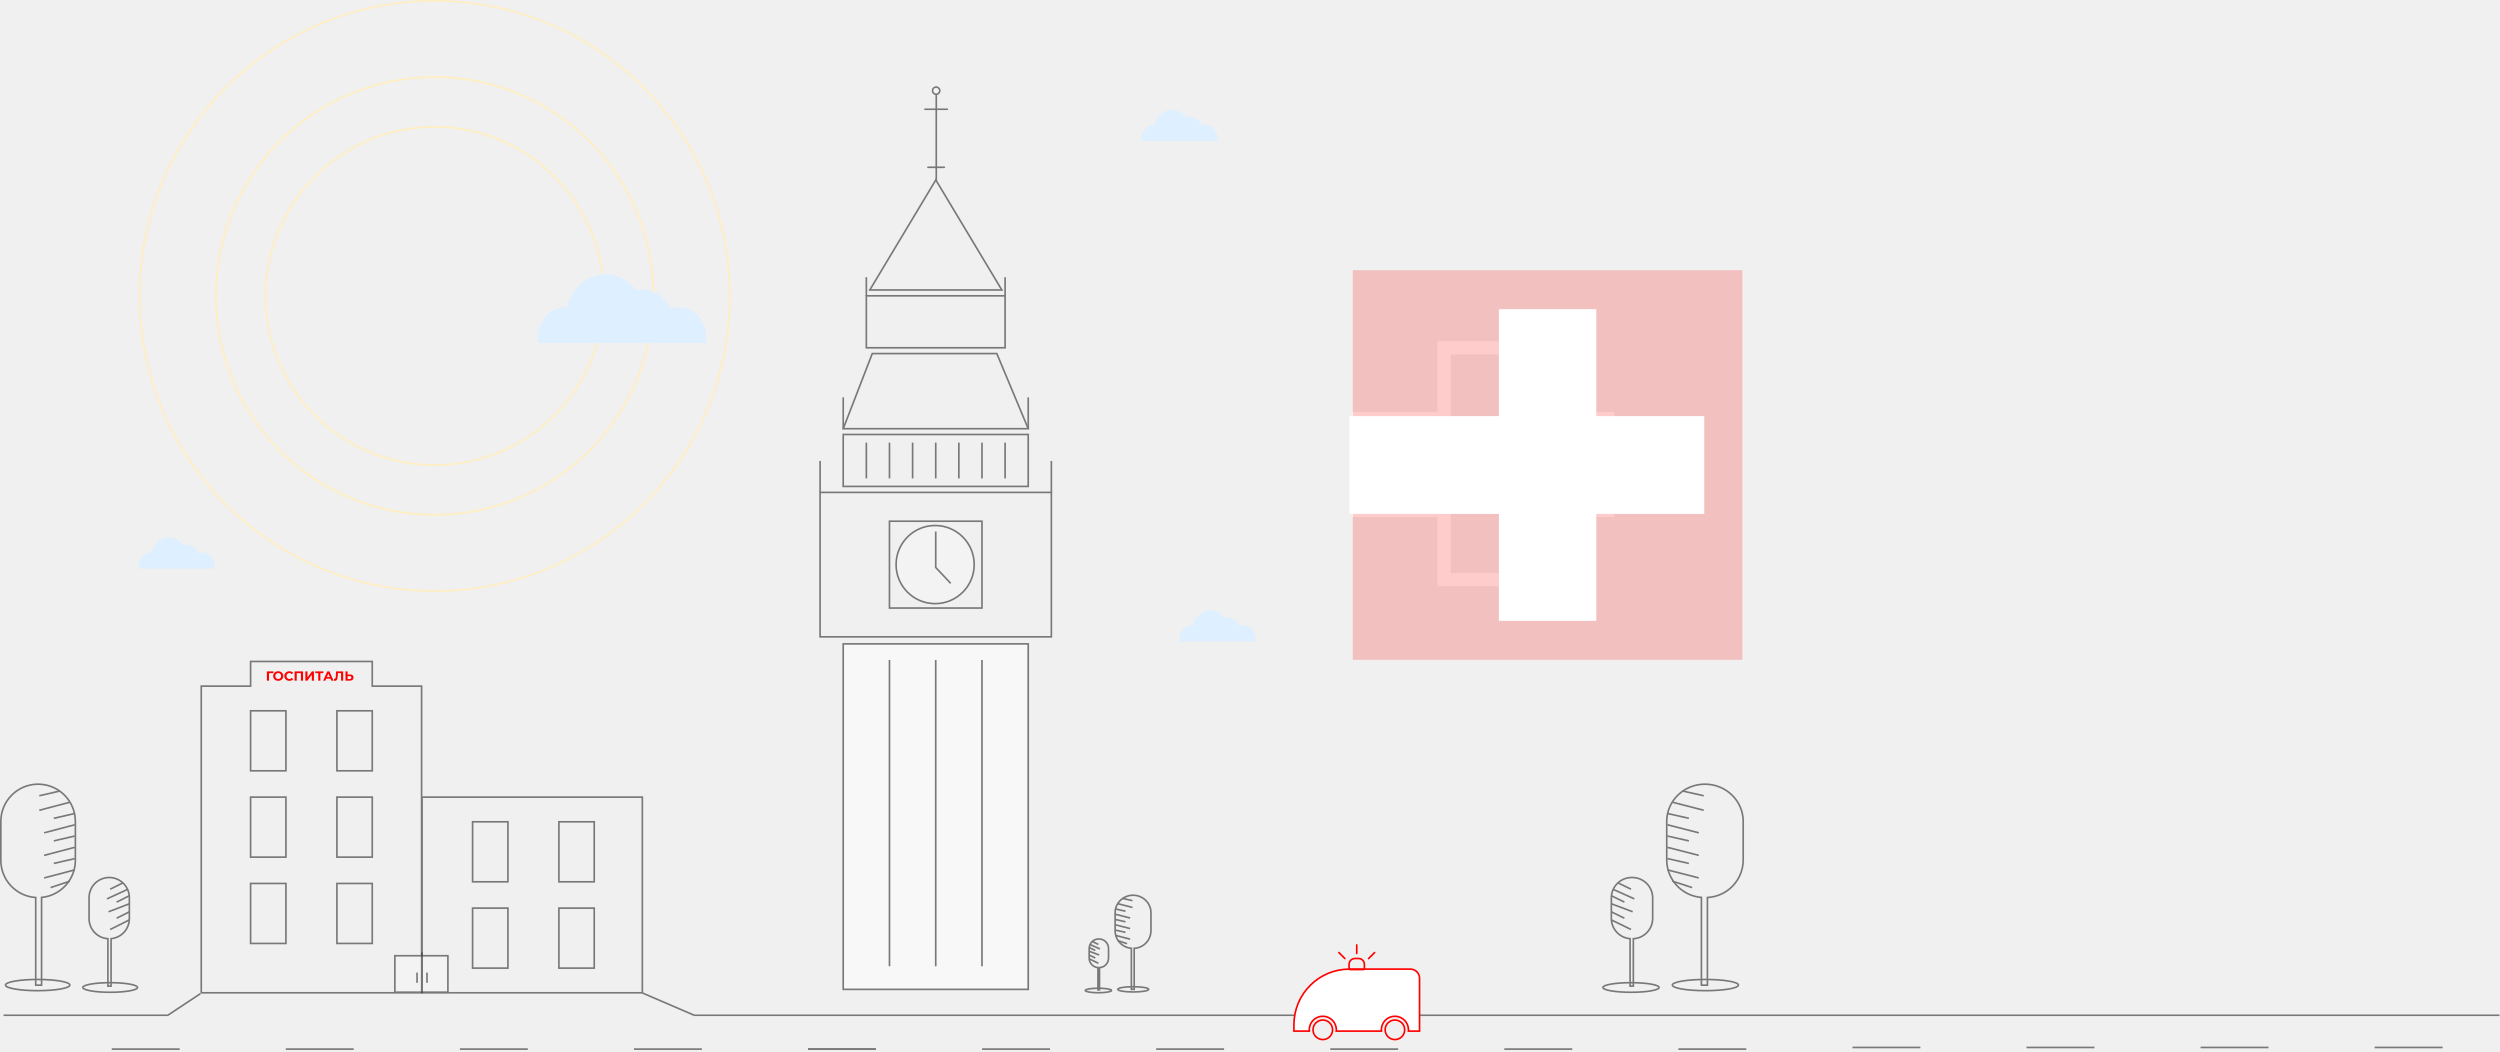
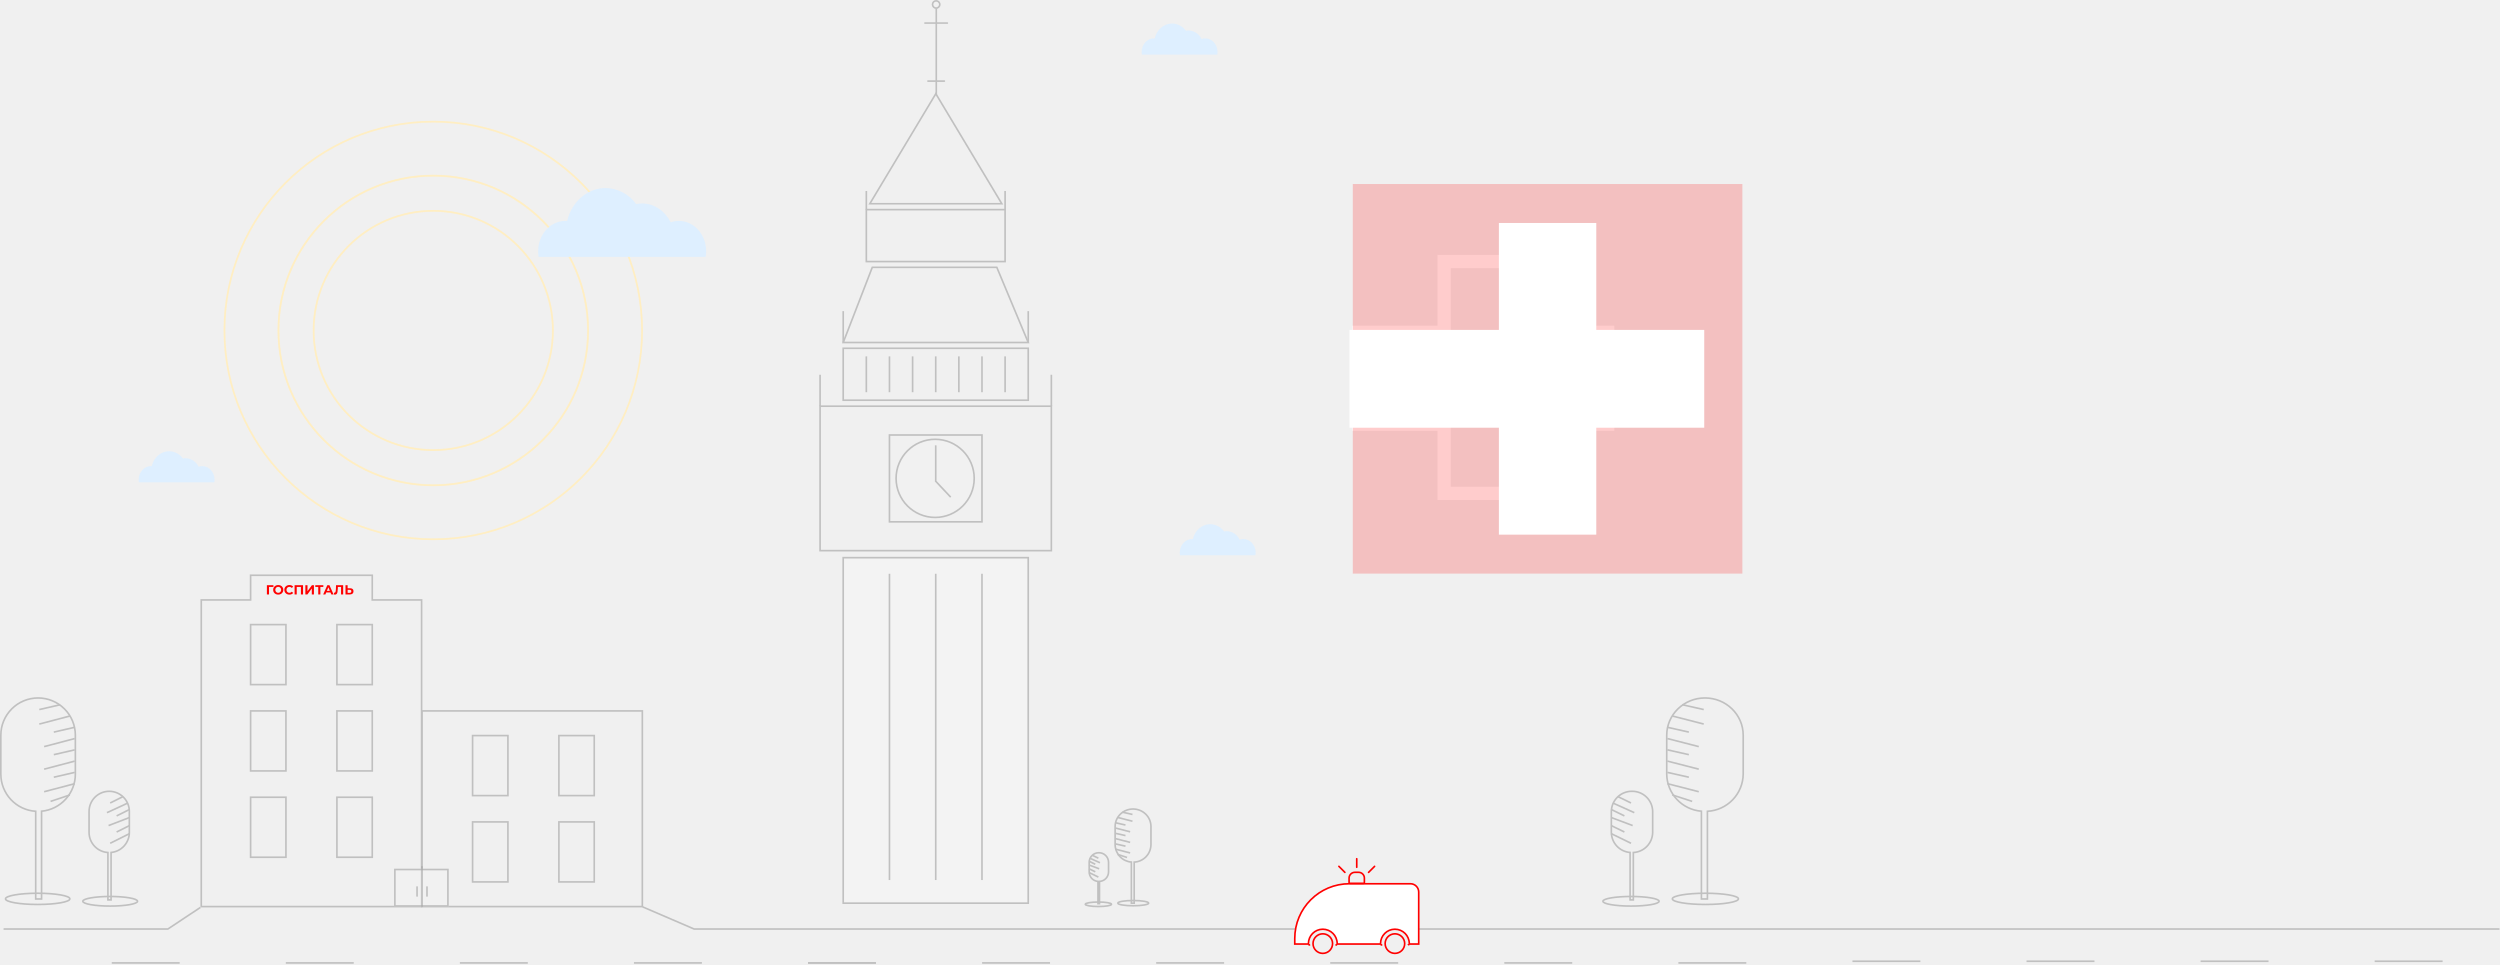
- <svg xmlns="http://www.w3.org/2000/svg" width="1508" height="634" viewBox="0 0 1508 634" fill="none">
-   <path d="M815.68 252.458H871.087V209.768H926.494V252.458H969.752V307.864H926.494V349.59H871.087V307.864H815.68" stroke="white" stroke-width="8" />
-   <path d="M1051 163H816V398H1051V163Z" fill="#FF0000" fill-opacity="0.2" />
-   <path d="M814 251H1028V310H814V251Z" fill="white" />
-   <path d="M962.875 186.5L962.875 374.5L904.125 374.5L904.125 186.5L962.875 186.5Z" fill="white" />
-   <g opacity="0.5">
-     <path d="M66.459 598.549C75.575 598.549 82.965 597.25 82.965 595.648C82.965 594.046 75.575 592.747 66.459 592.747C57.343 592.747 49.953 594.046 49.953 595.648C49.953 597.25 57.343 598.549 66.459 598.549Z" stroke="black" />
-     <path d="M65.872 529.308C62.653 529.309 59.566 530.587 57.288 532.862C55.011 535.138 53.73 538.224 53.727 541.443V554.12C53.727 557.206 54.902 560.176 57.013 562.426C59.123 564.677 62.012 566.039 65.091 566.237V594.811H67V566.211C70.013 565.93 72.813 564.534 74.851 562.298C76.89 560.061 78.02 557.143 78.02 554.117V541.445C78.017 538.225 76.736 535.138 74.458 532.862C72.18 530.586 69.092 529.308 65.872 529.308Z" stroke="black" stroke-miterlimit="10" />
-     <path d="M74.233 532.481L66.459 536.368" stroke="black" />
-     <path d="M77.149 536.369L64.516 542.2" stroke="black" />
-     <path d="M78.121 540.256L70.347 544.143" stroke="black" />
-     <path d="M78.121 545.115L65.488 549.974" stroke="black" />
-     <path d="M78.121 549.974L70.347 553.861" stroke="black" />
-     <path d="M78.121 554.833L66.459 560.664" stroke="black" />
-     <path d="M22.729 597.577C33.456 597.577 42.151 596.061 42.151 594.19C42.151 592.319 33.456 590.803 22.729 590.803C12.002 590.803 3.307 592.319 3.307 594.19C3.307 596.061 12.002 597.577 22.729 597.577Z" stroke="black" />
-     <path d="M22.983 473.013C17.021 473.013 11.303 475.382 7.087 479.598C2.871 483.813 0.501 489.531 0.5 495.493V518.944C0.5 524.656 2.675 530.154 6.582 534.32C10.49 538.487 15.837 541.01 21.537 541.376V594.266H25.07V541.328C30.646 540.807 35.826 538.223 39.597 534.083C43.368 529.943 45.458 524.544 45.458 518.944V495.496C45.458 489.535 43.09 483.818 38.876 479.602C34.662 475.386 28.946 473.016 22.985 473.013H22.983Z" stroke="black" stroke-miterlimit="10" />
-     <path d="M36.334 477.089L23.701 480.004" stroke="black" />
-     <path d="M42.165 483.891L23.701 488.75" stroke="black" />
-     <path d="M45.08 490.694L32.447 493.609" stroke="black" />
-     <path d="M45.08 497.496L26.616 502.355" stroke="black" />
-     <path d="M45.08 504.299L32.447 507.214" stroke="black" />
-     <path d="M45.08 511.102L26.616 515.961" stroke="black" />
-     <path d="M45.08 517.904L32.447 520.819" stroke="black" />
-     <path d="M45.08 524.707L26.616 529.566" stroke="black" />
-     <path d="M42.165 531.509L30.503 535.396" stroke="black" />
-     <path d="M983.822 598.549C993.183 598.549 1000.77 597.25 1000.77 595.648C1000.77 594.046 993.183 592.747 983.822 592.747C974.461 592.747 966.873 594.046 966.873 595.648C966.873 597.25 974.461 598.549 983.822 598.549Z" stroke="black" />
-     <path d="M984.425 529.308C987.687 529.266 990.832 530.52 993.169 532.796C995.507 535.071 996.845 538.181 996.891 541.443V554.12C996.854 557.244 995.627 560.237 993.461 562.488C991.295 564.739 988.351 566.08 985.231 566.237V594.811H983.272V566.211C980.218 565.97 977.364 564.596 975.272 562.358C973.18 560.12 972 557.18 971.965 554.117V541.445C972.01 538.184 973.348 535.074 975.684 532.799C978.02 530.523 981.164 529.268 984.425 529.308V529.308Z" stroke="black" stroke-miterlimit="10" />
-     <path d="M975.845 532.481L983.822 536.368" stroke="black" />
-     <path d="M972.854 536.369L985.816 542.2" stroke="black" />
-     <path d="M971.857 540.256L979.834 544.143" stroke="black" />
-     <path d="M971.857 545.115L984.819 549.974" stroke="black" />
-     <path d="M971.857 549.974L979.834 553.861" stroke="black" />
-     <path d="M971.857 554.833L983.822 560.664" stroke="black" />
-     <path d="M1028.69 597.577C1039.71 597.577 1048.63 596.061 1048.63 594.19C1048.63 592.319 1039.71 590.803 1028.69 590.803C1017.68 590.803 1008.75 592.319 1008.75 594.19C1008.75 596.061 1017.68 597.577 1028.69 597.577Z" stroke="black" />
-     <path d="M1028.43 473.013C1041.17 473.013 1051.5 483.077 1051.5 495.493V518.944C1051.43 524.727 1049.16 530.267 1045.15 534.435C1041.14 538.602 1035.69 541.085 1029.92 541.376V594.266H1026.29V541.328C1020.64 540.881 1015.36 538.336 1011.49 534.195C1007.61 530.053 1005.43 524.613 1005.37 518.944V495.496C1005.37 483.084 1015.69 473.019 1028.43 473.013H1028.43Z" stroke="black" stroke-miterlimit="10" />
-     <path d="M1014.73 477.089L1027.7 480.004" stroke="black" />
-     <path d="M1008.75 483.891L1027.69 488.75" stroke="black" />
-     <path d="M1005.76 490.694L1018.72 493.609" stroke="black" />
-     <path d="M1005.76 497.496L1024.7 502.355" stroke="black" />
-     <path d="M1005.76 504.299L1018.72 507.214" stroke="black" />
-     <path d="M1005.76 511.102L1024.7 515.961" stroke="black" />
-     <path d="M1005.76 517.904L1018.72 520.819" stroke="black" />
-     <path d="M1005.76 524.707L1024.7 529.566" stroke="black" />
-     <path d="M1008.75 531.509L1020.72 535.396" stroke="black" />
-     <path d="M662.548 598.815C666.934 598.815 670.489 598.206 670.489 597.456C670.489 596.705 666.934 596.096 662.548 596.096C658.162 596.096 654.607 596.705 654.607 597.456C654.607 598.206 658.162 598.815 662.548 598.815Z" stroke="black" />
-     <path d="M662.831 566.375C664.359 566.355 665.832 566.943 666.927 568.009C668.022 569.075 668.65 570.532 668.671 572.06V577.999C668.654 579.463 668.079 580.865 667.064 581.92C666.049 582.975 664.67 583.603 663.208 583.676V597.063H662.29V583.664C660.859 583.551 659.523 582.907 658.542 581.859C657.562 580.81 657.009 579.433 656.993 577.998V572.061C657.014 570.533 657.641 569.076 658.735 568.01C659.83 566.944 661.303 566.356 662.831 566.375V566.375Z" stroke="black" stroke-miterlimit="10" />
-     <path d="M658.811 567.861L662.548 569.682" stroke="black" />
-     <path d="M657.409 569.683L663.482 572.415" stroke="black" />
-     <path d="M656.942 571.504L660.68 573.325" stroke="black" />
-     <path d="M656.942 573.781L663.015 576.057" stroke="black" />
-     <path d="M656.942 576.057L660.68 577.878" stroke="black" />
-     <path d="M656.942 578.333L662.548 581.065" stroke="black" />
-     <path d="M683.57 598.359C688.73 598.359 692.913 597.649 692.913 596.772C692.913 595.896 688.73 595.186 683.57 595.186C678.411 595.186 674.228 595.896 674.228 596.772C674.228 597.649 678.411 598.359 683.57 598.359Z" stroke="black" />
-     <path d="M683.448 540C689.416 540 694.254 544.715 694.256 550.532V561.519C694.223 564.229 693.16 566.824 691.281 568.777C689.402 570.729 686.849 571.892 684.143 572.029V596.808H682.444V572.006C679.796 571.797 677.322 570.605 675.509 568.664C673.695 566.724 672.673 564.175 672.643 561.519V550.533C672.643 544.718 677.479 540.003 683.447 540H683.448Z" stroke="black" stroke-miterlimit="10" />
-     <path d="M677.03 541.91L683.103 543.275" stroke="black" />
-     <path d="M674.227 545.096L683.103 547.373" stroke="black" />
-     <path d="M672.826 548.284L678.899 549.649" stroke="black" />
-     <path d="M672.826 551.47L681.702 553.747" stroke="black" />
-     <path d="M672.826 554.658L678.899 556.023" stroke="black" />
-     <path d="M672.826 557.845L681.702 560.121" stroke="black" />
-     <path d="M672.826 561.032L678.899 562.398" stroke="black" />
-     <path d="M672.826 564.219L681.702 566.496" stroke="black" />
-     <path d="M674.227 567.406L679.833 569.227" stroke="black" />
-     <path d="M1053.38 632.825H1012.4" stroke="black" />
-     <path d="M1158.38 631.825H1117.4" stroke="black" />
-     <path d="M1263.38 631.825H1222.4" stroke="black" />
-     <path d="M1368.38 631.825H1327.4" stroke="black" />
-     <path d="M1473.38 631.825H1432.4" stroke="black" />
-     <path d="M738.38 632.825H697.398" stroke="black" />
-     <path d="M423.38 632.825H382.398" stroke="black" />
-     <path d="M948.38 632.825H907.398" stroke="black" />
-     <path d="M633.38 632.825H592.398" stroke="black" />
-     <path d="M318.38 632.825H277.398" stroke="black" />
-     <path d="M843.38 632.825H802.398" stroke="black" />
-     <path d="M528.38 632.825H487.398" stroke="black" />
-     <path d="M528.38 632.825H487.398" stroke="black" />
-     <path d="M213.38 632.825H172.398" stroke="black" />
-     <path d="M108.38 632.825H67.398" stroke="black" />
-     <path d="M120.904 599.346L101.217 612.407H2.155" stroke="black" />
-     <path d="M387.68 599.049L418.742 612.407H1507.68" stroke="black" />
-     <path d="M524.672 174.895L564.483 108.544L604.294 174.895H524.672Z" stroke="black" />
-     <path d="M522.575 178.444H606.275V209.769H522.575V178.444Z" stroke="black" />
-     <path d="M508.625 388.392H620.225V596.792H508.625V388.392Z" fill="white" stroke="black" />
-     <path d="M508.625 262.082H620.225V293.407H508.625V262.082Z" stroke="black" />
-     <path d="M494.675 297.019H634.175V384.145H494.675V297.019Z" stroke="black" />
-     <path d="M536.525 314.395H592.325V366.77H536.525V314.395Z" stroke="black" />
-     <path d="M526.162 213.257L508.63 258.595H620.23L601.274 213.257H526.162Z" stroke="black" />
-     <path d="M522.58 266.965V288.588" stroke="black" />
-     <path d="M564.43 266.965V288.588" stroke="black" />
-     <path d="M536.53 266.965V288.588" stroke="black" />
-     <path d="M578.38 266.965V288.588" stroke="black" />
-     <path d="M550.48 266.965V288.588" stroke="black" />
-     <path d="M592.33 266.965V288.588" stroke="black" />
-     <path d="M606.28 266.965V288.588" stroke="black" />
-     <path d="M620.23 239.679V258.595" stroke="black" />
-     <path d="M634.18 278.041V296.957" stroke="black" />
-     <path d="M494.68 278.041V296.957" stroke="black" />
-     <path d="M508.63 239.679V258.595" stroke="black" />
-     <path d="M522.58 167.2V178.382" stroke="black" />
-     <path d="M564.763 56.936V109.273" stroke="black" />
-     <path d="M606.28 167.2V178.382" stroke="black" />
-     <path opacity="0.39" d="M564.082 364.615C577.372 364.615 588.146 353.841 588.146 340.551C588.146 327.261 577.372 316.487 564.082 316.487C550.792 316.487 540.018 327.261 540.018 340.551C540.018 353.841 550.792 364.615 564.082 364.615Z" fill="white" />
-     <path d="M564.082 364.115C577.096 364.115 587.646 353.565 587.646 340.551C587.646 327.537 577.096 316.987 564.082 316.987C551.068 316.987 540.518 327.537 540.518 340.551C540.518 353.565 551.068 364.115 564.082 364.115Z" stroke="black" />
-     <path d="M564.43 320.625V342.295L573.457 351.895" stroke="black" />
-     <path d="M536.53 398.095V582.844" stroke="black" />
-     <path d="M564.43 398.095V582.844" stroke="black" />
-     <path d="M592.33 398.095V582.844" stroke="black" />
-     <path opacity="0.39" d="M564.687 57.386C566.174 57.386 567.38 56.18 567.38 54.693C567.38 53.206 566.174 52 564.687 52C563.2 52 561.994 53.206 561.994 54.693C561.994 56.18 563.2 57.386 564.687 57.386Z" fill="white" />
-     <path d="M564.687 56.886C565.898 56.886 566.88 55.904 566.88 54.693C566.88 53.482 565.898 52.5 564.687 52.5C563.476 52.5 562.494 53.482 562.494 54.693C562.494 55.904 563.476 56.886 564.687 56.886Z" stroke="black" />
-     <path d="M557.955 65.912H571.418" stroke="black" stroke-linecap="round" />
-     <path d="M559.75 100.915H569.623" stroke="black" stroke-linecap="round" />
-     <path d="M253.802 598.346V414.377H225.046H224.046V413.377V399.5H151.659V413.377V414.377H150.659H121.904V598.346H253.802ZM254.802 599.346H120.904V413.377H150.659V398.5H225.046V413.377H254.802V599.346Z" fill="black" />
-     <path d="M387.456 480.826H254.558V598.846H387.456V480.826Z" stroke="black" />
-     <path d="M172.475 428.755H151.159V464.949H172.475V428.755Z" stroke="black" />
-     <path d="M172.475 480.826H151.159V517.02H172.475V480.826Z" stroke="black" />
-     <path d="M172.475 532.898H151.159V569.092H172.475V532.898Z" stroke="black" />
-     <path d="M224.546 428.755H203.23V464.949H224.546V428.755Z" stroke="black" />
-     <path d="M306.373 495.704H285.057V531.898H306.373V495.704Z" stroke="black" />
-     <path d="M306.373 547.775H285.057V583.969H306.373V547.775Z" stroke="black" />
-     <path d="M358.444 495.704H337.128V531.898H358.444V495.704Z" stroke="black" />
-     <path d="M358.444 547.775H337.128V583.969H358.444V547.775Z" stroke="black" />
-     <path d="M224.546 480.826H203.23V517.02H224.546V480.826Z" stroke="black" />
-     <path d="M224.546 532.898H203.23V569.092H224.546V532.898Z" stroke="black" />
-     <path opacity="0.39" d="M270.68 576H237.68V599H270.68V576Z" fill="white" />
-     <path d="M270.18 576.5H238.18V598.5H270.18V576.5Z" stroke="black" />
-     <path d="M257.563 587.039V592.453" stroke="black" stroke-linecap="round" />
-     <path d="M251.563 587.039V592.453" stroke="black" stroke-linecap="round" />
+ <svg xmlns="http://www.w3.org/2000/svg" width="1508" height="582" viewBox="0 0 1508 582" fill="none">
+   <path d="M815.68 200.458H871.087V157.768H926.494V200.458H969.752V255.864H926.494V297.59H871.087V255.864H815.68" stroke="white" stroke-width="8" />
+   <path d="M1051 111H816V346H1051V111Z" fill="#FF0000" fill-opacity="0.2" />
+   <path d="M814 199H1028V258H814V199Z" fill="white" />
+   <path d="M962.875 134.5L962.875 322.5L904.125 322.5L904.125 134.5L962.875 134.5Z" fill="white" />
+   <g opacity="0.2">
+     <path d="M66.459 546.549C75.575 546.549 82.965 545.25 82.965 543.648C82.965 542.046 75.575 540.747 66.459 540.747C57.343 540.747 49.953 542.046 49.953 543.648C49.953 545.25 57.343 546.549 66.459 546.549Z" stroke="black" />
+     <path d="M65.872 477.308C62.653 477.309 59.566 478.587 57.288 480.862C55.011 483.138 53.73 486.224 53.727 489.443V502.12C53.727 505.206 54.902 508.176 57.013 510.426C59.123 512.677 62.012 514.039 65.091 514.237V542.811H67V514.211C70.013 513.93 72.813 512.534 74.851 510.298C76.89 508.061 78.02 505.143 78.02 502.117V489.445C78.017 486.225 76.736 483.138 74.458 480.862C72.18 478.586 69.092 477.308 65.872 477.308Z" stroke="black" stroke-miterlimit="10" />
+     <path d="M74.233 480.481L66.459 484.368" stroke="black" />
+     <path d="M77.149 484.369L64.516 490.2" stroke="black" />
+     <path d="M78.121 488.256L70.347 492.143" stroke="black" />
+     <path d="M78.121 493.115L65.488 497.974" stroke="black" />
+     <path d="M78.121 497.974L70.347 501.861" stroke="black" />
+     <path d="M78.121 502.833L66.459 508.664" stroke="black" />
+     <path d="M22.729 545.577C33.456 545.577 42.151 544.061 42.151 542.19C42.151 540.319 33.456 538.803 22.729 538.803C12.002 538.803 3.307 540.319 3.307 542.19C3.307 544.061 12.002 545.577 22.729 545.577Z" stroke="black" />
+     <path d="M22.983 421.013C17.021 421.013 11.303 423.382 7.087 427.598C2.871 431.813 0.501 437.531 0.5 443.493V466.944C0.5 472.656 2.675 478.154 6.582 482.32C10.49 486.487 15.837 489.01 21.537 489.376V542.266H25.07V489.328C30.646 488.807 35.826 486.223 39.597 482.083C43.368 477.943 45.458 472.544 45.458 466.944V443.496C45.458 437.535 43.09 431.818 38.876 427.602C34.662 423.386 28.946 421.016 22.985 421.013H22.983Z" stroke="black" stroke-miterlimit="10" />
+     <path d="M36.334 425.089L23.701 428.004" stroke="black" />
+     <path d="M42.165 431.891L23.701 436.75" stroke="black" />
+     <path d="M45.08 438.694L32.447 441.609" stroke="black" />
+     <path d="M45.08 445.496L26.616 450.355" stroke="black" />
+     <path d="M45.08 452.299L32.447 455.214" stroke="black" />
+     <path d="M45.08 459.102L26.616 463.961" stroke="black" />
+     <path d="M45.08 465.904L32.447 468.819" stroke="black" />
+     <path d="M45.08 472.707L26.616 477.566" stroke="black" />
+     <path d="M42.165 479.509L30.503 483.396" stroke="black" />
+     <path d="M983.822 546.549C993.183 546.549 1000.77 545.25 1000.77 543.648C1000.77 542.046 993.183 540.747 983.822 540.747C974.461 540.747 966.873 542.046 966.873 543.648C966.873 545.25 974.461 546.549 983.822 546.549Z" stroke="black" />
+     <path d="M984.425 477.308C987.687 477.266 990.832 478.52 993.169 480.796C995.507 483.071 996.845 486.181 996.891 489.443V502.12C996.854 505.244 995.627 508.237 993.461 510.488C991.295 512.739 988.351 514.08 985.231 514.237V542.811H983.272V514.211C980.218 513.97 977.364 512.596 975.272 510.358C973.18 508.12 972 505.18 971.965 502.117V489.445C972.01 486.184 973.348 483.074 975.684 480.799C978.02 478.523 981.164 477.268 984.425 477.308V477.308Z" stroke="black" stroke-miterlimit="10" />
+     <path d="M975.845 480.481L983.822 484.368" stroke="black" />
+     <path d="M972.854 484.369L985.816 490.2" stroke="black" />
+     <path d="M971.857 488.256L979.834 492.143" stroke="black" />
+     <path d="M971.857 493.115L984.819 497.974" stroke="black" />
+     <path d="M971.857 497.974L979.834 501.861" stroke="black" />
+     <path d="M971.857 502.833L983.822 508.664" stroke="black" />
+     <path d="M1028.69 545.577C1039.71 545.577 1048.63 544.061 1048.63 542.19C1048.63 540.319 1039.71 538.803 1028.69 538.803C1017.68 538.803 1008.75 540.319 1008.75 542.19C1008.75 544.061 1017.68 545.577 1028.69 545.577Z" stroke="black" />
+     <path d="M1028.43 421.013C1041.17 421.013 1051.5 431.077 1051.5 443.493V466.944C1051.43 472.727 1049.16 478.267 1045.15 482.435C1041.14 486.602 1035.69 489.085 1029.92 489.376V542.266H1026.29V489.328C1020.64 488.881 1015.36 486.336 1011.49 482.195C1007.61 478.053 1005.43 472.613 1005.37 466.944V443.496C1005.37 431.084 1015.69 421.019 1028.43 421.013H1028.43Z" stroke="black" stroke-miterlimit="10" />
+     <path d="M1014.73 425.089L1027.7 428.004" stroke="black" />
+     <path d="M1008.75 431.891L1027.69 436.75" stroke="black" />
+     <path d="M1005.76 438.694L1018.72 441.609" stroke="black" />
+     <path d="M1005.76 445.496L1024.7 450.355" stroke="black" />
+     <path d="M1005.76 452.299L1018.72 455.214" stroke="black" />
+     <path d="M1005.76 459.102L1024.7 463.961" stroke="black" />
+     <path d="M1005.76 465.904L1018.72 468.819" stroke="black" />
+     <path d="M1005.76 472.707L1024.7 477.566" stroke="black" />
+     <path d="M1008.75 479.509L1020.72 483.396" stroke="black" />
+     <path d="M662.548 546.815C666.934 546.815 670.489 546.206 670.489 545.456C670.489 544.705 666.934 544.096 662.548 544.096C658.162 544.096 654.607 544.705 654.607 545.456C654.607 546.206 658.162 546.815 662.548 546.815Z" stroke="black" />
+     <path d="M662.831 514.375C664.359 514.355 665.832 514.943 666.927 516.009C668.022 517.075 668.65 518.532 668.671 520.06V525.999C668.654 527.463 668.079 528.865 667.064 529.92C666.049 530.975 664.67 531.603 663.208 531.676V545.063H662.29V531.664C660.859 531.551 659.523 530.907 658.542 529.859C657.562 528.81 657.009 527.433 656.993 525.998V520.061C657.014 518.533 657.641 517.076 658.735 516.01C659.83 514.944 661.303 514.356 662.831 514.375V514.375Z" stroke="black" stroke-miterlimit="10" />
+     <path d="M658.811 515.861L662.548 517.682" stroke="black" />
+     <path d="M657.409 517.683L663.482 520.415" stroke="black" />
+     <path d="M656.942 519.504L660.68 521.325" stroke="black" />
+     <path d="M656.942 521.781L663.015 524.057" stroke="black" />
+     <path d="M656.942 524.057L660.68 525.878" stroke="black" />
+     <path d="M656.942 526.333L662.548 529.065" stroke="black" />
+     <path d="M683.57 546.359C688.73 546.359 692.913 545.649 692.913 544.772C692.913 543.896 688.73 543.186 683.57 543.186C678.411 543.186 674.228 543.896 674.228 544.772C674.228 545.649 678.411 546.359 683.57 546.359Z" stroke="black" />
+     <path d="M683.448 488C689.416 488 694.254 492.715 694.256 498.532V509.519C694.223 512.229 693.16 514.824 691.281 516.777C689.402 518.729 686.849 519.892 684.143 520.029V544.808H682.444V520.006C679.796 519.797 677.322 518.605 675.509 516.664C673.695 514.724 672.673 512.175 672.643 509.519V498.533C672.643 492.718 677.479 488.003 683.447 488H683.448Z" stroke="black" stroke-miterlimit="10" />
+     <path d="M677.03 489.91L683.103 491.275" stroke="black" />
+     <path d="M674.227 493.096L683.103 495.373" stroke="black" />
+     <path d="M672.826 496.284L678.899 497.649" stroke="black" />
+     <path d="M672.826 499.47L681.702 501.747" stroke="black" />
+     <path d="M672.826 502.658L678.899 504.023" stroke="black" />
+     <path d="M672.826 505.845L681.702 508.121" stroke="black" />
+     <path d="M672.826 509.032L678.899 510.398" stroke="black" />
+     <path d="M672.826 512.219L681.702 514.496" stroke="black" />
+     <path d="M674.227 515.406L679.833 517.227" stroke="black" />
+     <path d="M1053.38 580.825H1012.4" stroke="black" />
+     <path d="M1158.38 579.825H1117.4" stroke="black" />
+     <path d="M1263.38 579.825H1222.4" stroke="black" />
+     <path d="M1368.38 579.825H1327.4" stroke="black" />
+     <path d="M1473.38 579.825H1432.4" stroke="black" />
+     <path d="M738.38 580.825H697.398" stroke="black" />
+     <path d="M423.38 580.825H382.398" stroke="black" />
+     <path d="M948.38 580.825H907.398" stroke="black" />
+     <path d="M633.38 580.825H592.398" stroke="black" />
+     <path d="M318.38 580.825H277.398" stroke="black" />
+     <path d="M843.38 580.825H802.398" stroke="black" />
+     <path d="M528.38 580.825H487.398" stroke="black" />
+     <path d="M528.38 580.825H487.398" stroke="black" />
+     <path d="M213.38 580.825H172.398" stroke="black" />
+     <path d="M108.38 580.825H67.398" stroke="black" />
+     <path d="M120.904 547.346L101.217 560.407H2.155" stroke="black" />
+     <path d="M387.68 547.049L418.742 560.407H1507.68" stroke="black" />
+     <path d="M524.672 122.895L564.483 56.544L604.294 122.895H524.672Z" stroke="black" />
+     <path d="M522.575 126.444H606.275V157.769H522.575V126.444Z" stroke="black" />
+     <path d="M508.625 336.392H620.225V544.792H508.625V336.392Z" fill="white" stroke="black" />
+     <path d="M508.625 210.082H620.225V241.407H508.625V210.082Z" stroke="black" />
+     <path d="M494.675 245.019H634.175V332.145H494.675V245.019Z" stroke="black" />
+     <path d="M536.525 262.395H592.325V314.77H536.525V262.395Z" stroke="black" />
+     <path d="M526.162 161.257L508.63 206.595H620.23L601.274 161.257H526.162Z" stroke="black" />
+     <path d="M522.58 214.965V236.588" stroke="black" />
+     <path d="M564.43 214.965V236.588" stroke="black" />
+     <path d="M536.53 214.965V236.588" stroke="black" />
+     <path d="M578.38 214.965V236.588" stroke="black" />
+     <path d="M550.48 214.965V236.588" stroke="black" />
+     <path d="M592.33 214.965V236.588" stroke="black" />
+     <path d="M606.28 214.965V236.588" stroke="black" />
+     <path d="M620.23 187.679V206.595" stroke="black" />
+     <path d="M634.18 226.041V244.957" stroke="black" />
+     <path d="M494.68 226.041V244.957" stroke="black" />
+     <path d="M508.63 187.679V206.595" stroke="black" />
+     <path d="M522.58 115.2V126.382" stroke="black" />
+     <path d="M564.763 4.936V57.273" stroke="black" />
+     <path d="M606.28 115.2V126.382" stroke="black" />
+     <path opacity="0.39" d="M564.082 312.615C577.372 312.615 588.146 301.841 588.146 288.551C588.146 275.261 577.372 264.487 564.082 264.487C550.792 264.487 540.018 275.261 540.018 288.551C540.018 301.841 550.792 312.615 564.082 312.615Z" fill="white" />
+     <path d="M564.082 312.115C577.096 312.115 587.646 301.565 587.646 288.551C587.646 275.537 577.096 264.987 564.082 264.987C551.068 264.987 540.518 275.537 540.518 288.551C540.518 301.565 551.068 312.115 564.082 312.115Z" stroke="black" />
+     <path d="M564.43 268.625V290.295L573.457 299.895" stroke="black" />
+     <path d="M536.53 346.095V530.844" stroke="black" />
+     <path d="M564.43 346.095V530.844" stroke="black" />
+     <path d="M592.33 346.095V530.844" stroke="black" />
+     <path opacity="0.39" d="M564.687 5.386C566.174 5.386 567.38 4.18 567.38 2.693C567.38 1.206 566.174 0 564.687 0C563.2 0 561.994 1.206 561.994 2.693C561.994 4.18 563.2 5.386 564.687 5.386Z" fill="white" />
+     <path d="M564.687 4.886C565.898 4.886 566.88 3.904 566.88 2.693C566.88 1.482 565.898 0.5 564.687 0.5C563.476 0.5 562.494 1.482 562.494 2.693C562.494 3.904 563.476 4.886 564.687 4.886Z" stroke="black" />
+     <path d="M557.955 13.912H571.418" stroke="black" stroke-linecap="round" />
+     <path d="M559.75 48.915H569.623" stroke="black" stroke-linecap="round" />
+     <path d="M253.802 546.346V362.377H225.046H224.046V361.377V347.5H151.659V361.377V362.377H150.659H121.904V546.346H253.802ZM254.802 547.346H120.904V361.377H150.659V346.5H225.046V361.377H254.802V547.346Z" fill="black" />
+     <path d="M387.456 428.826H254.558V546.846H387.456V428.826Z" stroke="black" />
+     <path d="M172.475 376.755H151.159V412.949H172.475V376.755Z" stroke="black" />
+     <path d="M172.475 428.826H151.159V465.02H172.475V428.826Z" stroke="black" />
+     <path d="M172.475 480.898H151.159V517.092H172.475V480.898Z" stroke="black" />
+     <path d="M224.546 376.755H203.23V412.949H224.546V376.755Z" stroke="black" />
+     <path d="M306.373 443.704H285.057V479.898H306.373V443.704Z" stroke="black" />
+     <path d="M306.373 495.775H285.057V531.969H306.373V495.775Z" stroke="black" />
+     <path d="M358.444 443.704H337.128V479.898H358.444V443.704Z" stroke="black" />
+     <path d="M358.444 495.775H337.128V531.969H358.444V495.775Z" stroke="black" />
+     <path d="M224.546 428.826H203.23V465.02H224.546V428.826Z" stroke="black" />
+     <path d="M224.546 480.898H203.23V517.092H224.546V480.898Z" stroke="black" />
+     <path opacity="0.39" d="M270.68 524H237.68V547H270.68V524Z" fill="white" />
+     <path d="M270.18 524.5H238.18V546.5H270.18V524.5Z" stroke="black" />
+     <path d="M257.563 535.039V540.453" stroke="black" stroke-linecap="round" />
+     <path d="M251.563 535.039V540.453" stroke="black" stroke-linecap="round" />
  </g>
-   <path d="M164.93 406.041H162.266L162.274 410.585H160.986V404.985H164.938L164.93 406.041ZM167.83 410.681C167.249 410.681 166.723 410.556 166.254 410.305C165.79 410.054 165.425 409.71 165.158 409.273C164.897 408.83 164.766 408.334 164.766 407.785C164.766 407.236 164.897 406.742 165.158 406.305C165.425 405.862 165.79 405.516 166.254 405.265C166.723 405.014 167.249 404.889 167.83 404.889C168.411 404.889 168.934 405.014 169.398 405.265C169.862 405.516 170.227 405.862 170.494 406.305C170.761 406.742 170.894 407.236 170.894 407.785C170.894 408.334 170.761 408.83 170.494 409.273C170.227 409.71 169.862 410.054 169.398 410.305C168.934 410.556 168.411 410.681 167.83 410.681ZM167.83 409.577C168.161 409.577 168.459 409.502 168.726 409.353C168.993 409.198 169.201 408.985 169.35 408.713C169.505 408.441 169.582 408.132 169.582 407.785C169.582 407.438 169.505 407.129 169.35 406.857C169.201 406.585 168.993 406.374 168.726 406.225C168.459 406.07 168.161 405.993 167.83 405.993C167.499 405.993 167.201 406.07 166.934 406.225C166.667 406.374 166.457 406.585 166.302 406.857C166.153 407.129 166.078 407.438 166.078 407.785C166.078 408.132 166.153 408.441 166.302 408.713C166.457 408.985 166.667 409.198 166.934 409.353C167.201 409.502 167.499 409.577 167.83 409.577ZM174.54 410.681C173.97 410.681 173.452 410.558 172.988 410.313C172.53 410.062 172.167 409.718 171.9 409.281C171.639 408.838 171.508 408.34 171.508 407.785C171.508 407.23 171.639 406.734 171.9 406.297C172.167 405.854 172.53 405.51 172.988 405.265C173.452 405.014 173.972 404.889 174.548 404.889C175.034 404.889 175.471 404.974 175.86 405.145C176.255 405.316 176.586 405.561 176.852 405.881L176.02 406.649C175.642 406.212 175.172 405.993 174.612 405.993C174.266 405.993 173.956 406.07 173.684 406.225C173.412 406.374 173.199 406.585 173.044 406.857C172.895 407.129 172.82 407.438 172.82 407.785C172.82 408.132 172.895 408.441 173.044 408.713C173.199 408.985 173.412 409.198 173.684 409.353C173.956 409.502 174.266 409.577 174.612 409.577C175.172 409.577 175.642 409.356 176.02 408.913L176.852 409.681C176.586 410.006 176.255 410.254 175.86 410.425C175.466 410.596 175.026 410.681 174.54 410.681ZM182.801 404.985V410.585H181.513V406.041H178.985V410.585H177.697V404.985H182.801ZM184.189 404.985H185.477V408.633L188.149 404.985H189.365V410.585H188.085V406.945L185.413 410.585H184.189V404.985ZM195.039 406.041H193.247V410.585H191.967V406.041H190.183V404.985H195.039V406.041ZM199.364 409.385H196.764L196.268 410.585H194.94L197.436 404.985H198.716L201.22 410.585H199.86L199.364 409.385ZM198.956 408.401L198.068 406.257L197.18 408.401H198.956ZM207.001 404.985V410.585H205.721V406.041H203.801L203.761 407.209C203.735 408.004 203.671 408.649 203.569 409.145C203.468 409.636 203.297 410.014 203.057 410.281C202.823 410.542 202.492 410.673 202.065 410.673C201.889 410.673 201.676 410.644 201.425 410.585L201.505 409.489C201.575 409.51 201.652 409.521 201.737 409.521C202.047 409.521 202.263 409.34 202.385 408.977C202.508 408.609 202.585 408.036 202.617 407.257L202.697 404.985H207.001ZM211.112 406.825C211.795 406.825 212.317 406.977 212.68 407.281C213.048 407.585 213.232 408.036 213.232 408.633C213.232 409.268 213.029 409.753 212.624 410.089C212.224 410.42 211.659 410.585 210.928 410.585H208.4V404.985H209.688V406.825H211.112ZM210.856 409.625C211.192 409.625 211.453 409.542 211.64 409.377C211.832 409.212 211.928 408.972 211.928 408.657C211.928 408.076 211.571 407.785 210.856 407.785H209.688V409.625H210.856Z" fill="#FF0000" />
-   <path opacity="0.39" d="M254.563 574.492V599" stroke="black" />
-   <path opacity="0.39" d="M364.18 178.5C364.18 234.833 318.513 280.5 262.18 280.5C205.847 280.5 160.18 234.833 160.18 178.5C160.18 122.167 205.847 76.5 262.18 76.5C318.513 76.5 364.18 122.167 364.18 178.5Z" stroke="#FFEEC2" />
-   <path d="M262.18 280.5C318.513 280.5 364.18 234.833 364.18 178.5C364.18 122.167 318.513 76.5 262.18 76.5C205.847 76.5 160.18 122.167 160.18 178.5C160.18 234.833 205.847 280.5 262.18 280.5Z" stroke="#FFEEC2" />
-   <path opacity="0.52" d="M394.18 178.5C394.18 251.402 335.082 310.5 262.18 310.5C189.278 310.5 130.18 251.402 130.18 178.5C130.18 105.598 189.278 46.5 262.18 46.5C335.082 46.5 394.18 105.598 394.18 178.5Z" stroke="#FFEEC2" />
-   <path d="M262.18 310.5C335.082 310.5 394.18 251.402 394.18 178.5C394.18 105.598 335.082 46.5 262.18 46.5C189.278 46.5 130.18 105.598 130.18 178.5C130.18 251.402 189.278 310.5 262.18 310.5Z" stroke="#FFEEC2" />
-   <path opacity="0.3" d="M440.18 178.5C440.18 276.807 360.487 356.5 262.18 356.5C163.873 356.5 84.18 276.807 84.18 178.5C84.18 80.193 163.873 0.5 262.18 0.5C360.487 0.5 440.18 80.193 440.18 178.5Z" stroke="#FFEEC2" />
-   <path d="M262.18 356.5C360.487 356.5 440.18 276.807 440.18 178.5C440.18 80.193 360.487 0.5 262.18 0.5C163.873 0.5 84.18 80.193 84.18 178.5C84.18 276.807 163.873 356.5 262.18 356.5Z" stroke="#FFEEC2" />
-   <path d="M425.666 206.954C425.858 205.828 425.954 204.688 425.953 203.546C425.953 193.446 418.599 185.26 409.527 185.26C407.838 185.26 406.162 185.548 404.57 186.111C401.203 179.325 394.712 174.727 387.257 174.727C386.065 174.728 384.875 174.849 383.707 175.087C381.607 172.142 378.843 169.732 375.639 168.055C372.434 166.377 368.88 165.477 365.263 165.429C354.143 165.429 344.772 173.866 342.102 185.305C341.754 185.28 341.402 185.259 341.044 185.259C331.973 185.259 324.616 193.448 324.616 203.545C324.604 204.686 324.688 205.826 324.866 206.953L425.666 206.954Z" fill="#DEEFFF" />
-   <path d="M734.296 84.954C734.383 84.445 734.426 83.93 734.426 83.413C734.426 78.848 731.101 75.146 727 75.146C726.237 75.146 725.479 75.276 724.759 75.531C724.067 74.027 722.967 72.747 721.583 71.837C720.2 70.927 718.588 70.424 716.933 70.385C716.396 70.386 715.86 70.441 715.333 70.548C714.384 69.217 713.134 68.127 711.686 67.369C710.237 66.611 708.63 66.204 706.995 66.182C701.968 66.182 697.732 69.996 696.525 75.167C696.368 75.156 696.207 75.146 696.047 75.146C691.947 75.146 688.621 78.846 688.621 83.413C688.616 83.929 688.654 84.445 688.734 84.954H734.296Z" fill="#DEEFFF" />
-   <path d="M129.296 342.954C129.383 342.445 129.426 341.93 129.426 341.413C129.426 336.848 126.101 333.146 122 333.146C121.237 333.146 120.479 333.276 119.759 333.531C119.067 332.027 117.967 330.747 116.583 329.837C115.2 328.927 113.588 328.424 111.933 328.385C111.396 328.386 110.86 328.441 110.333 328.548C109.384 327.217 108.134 326.128 106.686 325.369C105.237 324.61 103.63 324.204 101.995 324.182C96.968 324.182 92.732 327.996 91.525 333.167C91.368 333.156 91.207 333.146 91.047 333.146C86.947 333.146 83.621 336.846 83.621 341.413C83.616 341.929 83.653 342.445 83.734 342.954H129.296Z" fill="#DEEFFF" />
-   <path d="M757.296 386.954C757.383 386.445 757.426 385.93 757.426 385.413C757.426 380.848 754.101 377.146 750 377.146C749.237 377.146 748.479 377.276 747.759 377.531C747.067 376.027 745.967 374.747 744.583 373.837C743.2 372.927 741.588 372.424 739.933 372.385C739.396 372.386 738.86 372.441 738.333 372.548C737.384 371.217 736.134 370.128 734.686 369.369C733.237 368.61 731.63 368.204 729.995 368.182C724.968 368.182 720.732 371.996 719.525 377.167C719.368 377.156 719.207 377.146 719.047 377.146C714.947 377.146 711.621 380.846 711.621 385.413C711.616 385.929 711.654 386.445 711.734 386.954H757.296Z" fill="#DEEFFF" />
-   <path d="M833.271 621.956L806.05 621.954C806.075 621.696 806.087 621.435 806.087 621.175C806.087 616.666 802.419 612.999 797.911 612.999C793.403 612.999 789.735 616.666 789.735 621.175C789.735 621.435 789.747 621.696 789.772 621.954H780.5V618.073C780.5 613.551 781.386 609.163 783.132 605.034C784.82 601.045 787.235 597.462 790.312 594.385C793.389 591.308 796.972 588.893 800.961 587.205C805.09 585.459 809.478 584.573 814 584.573H850.763C853.795 584.573 856.263 587.04 856.263 590.073V621.953L849.549 621.954C849.573 621.695 849.586 621.435 849.586 621.175C849.586 616.666 845.918 612.999 841.41 612.999C836.901 612.999 833.234 616.666 833.234 621.175C833.234 621.435 833.246 621.696 833.271 621.956Z" fill="white" />
-   <path d="M832.738 621.456C832.735 621.362 832.734 621.268 832.734 621.175C832.734 616.391 836.626 612.498 841.41 612.498C846.194 612.498 850.086 616.391 850.086 621.175C850.086 621.268 850.084 621.361 850.081 621.454L855.763 621.454V590.073C855.763 587.316 853.52 585.073 850.763 585.073H814C809.545 585.073 805.223 585.945 801.155 587.666C797.226 589.328 793.697 591.708 790.666 594.739C787.635 597.77 785.255 601.299 783.593 605.228C781.872 609.296 781 613.618 781 618.073V621.454H789.239C789.236 621.361 789.235 621.268 789.235 621.175C789.235 616.391 793.127 612.498 797.911 612.498C802.695 612.498 806.587 616.391 806.587 621.175C806.587 621.268 806.586 621.361 806.583 621.454L832.738 621.456ZM833.84 622.456H833.839L805.481 622.454C805.551 622.036 805.587 621.606 805.587 621.175C805.587 616.942 802.144 613.498 797.911 613.498C793.678 613.498 790.235 616.942 790.235 621.175C790.235 621.604 790.271 622.034 790.341 622.454H780V618.073C780 613.483 780.899 609.031 782.672 604.839C784.384 600.79 786.836 597.154 789.958 594.031C793.081 590.909 796.717 588.457 800.766 586.745C804.958 584.972 809.41 584.073 814 584.073H850.763C854.071 584.073 856.763 586.765 856.763 590.073V622.453L848.98 622.454C849.05 622.036 849.086 621.606 849.086 621.175C849.086 616.942 845.642 613.498 841.41 613.498C837.177 613.498 833.734 616.942 833.734 621.175C833.734 621.604 833.769 622.034 833.84 622.454L833.84 622.456Z" fill="#FF0000" />
-   <path d="M797.911 627.072C801.168 627.072 803.808 624.432 803.808 621.175C803.808 617.918 801.168 615.278 797.911 615.278C794.654 615.278 792.014 617.918 792.014 621.175C792.014 624.432 794.654 627.072 797.911 627.072Z" stroke="#FF0000" />
-   <path d="M841.41 627.072C844.667 627.072 847.307 624.432 847.307 621.175C847.307 617.918 844.667 615.278 841.41 615.278C838.153 615.278 835.513 617.918 835.513 621.175C835.513 624.432 838.153 627.072 841.41 627.072Z" stroke="#FF0000" />
-   <path d="M817.264 578.176H819.499C820.427 578.176 821.317 578.545 821.974 579.201C822.63 579.858 822.999 580.748 822.999 581.676V584.352C822.999 584.485 822.946 584.612 822.853 584.706C822.759 584.799 822.632 584.852 822.499 584.852H814.264C814.131 584.852 814.004 584.799 813.91 584.706C813.817 584.612 813.764 584.485 813.764 584.352V581.676C813.764 580.748 814.133 579.858 814.789 579.201C815.445 578.545 816.336 578.176 817.264 578.176V578.176Z" stroke="#FF0000" />
-   <path d="M818.381 570V575.117" stroke="#FF0000" stroke-linecap="round" />
-   <path d="M829.146 574.588L825.528 578.206" stroke="#FF0000" stroke-linecap="round" />
-   <path d="M807.616 574.588L811.234 578.206" stroke="#FF0000" stroke-linecap="round" />
+   <path d="M164.93 354.041H162.266L162.274 358.585H160.986V352.985H164.938L164.93 354.041ZM167.83 358.681C167.249 358.681 166.723 358.556 166.254 358.305C165.79 358.054 165.425 357.71 165.158 357.273C164.897 356.83 164.766 356.334 164.766 355.785C164.766 355.236 164.897 354.742 165.158 354.305C165.425 353.862 165.79 353.516 166.254 353.265C166.723 353.014 167.249 352.889 167.83 352.889C168.411 352.889 168.934 353.014 169.398 353.265C169.862 353.516 170.227 353.862 170.494 354.305C170.761 354.742 170.894 355.236 170.894 355.785C170.894 356.334 170.761 356.83 170.494 357.273C170.227 357.71 169.862 358.054 169.398 358.305C168.934 358.556 168.411 358.681 167.83 358.681ZM167.83 357.577C168.161 357.577 168.459 357.502 168.726 357.353C168.993 357.198 169.201 356.985 169.35 356.713C169.505 356.441 169.582 356.132 169.582 355.785C169.582 355.438 169.505 355.129 169.35 354.857C169.201 354.585 168.993 354.374 168.726 354.225C168.459 354.07 168.161 353.993 167.83 353.993C167.499 353.993 167.201 354.07 166.934 354.225C166.667 354.374 166.457 354.585 166.302 354.857C166.153 355.129 166.078 355.438 166.078 355.785C166.078 356.132 166.153 356.441 166.302 356.713C166.457 356.985 166.667 357.198 166.934 357.353C167.201 357.502 167.499 357.577 167.83 357.577ZM174.54 358.681C173.97 358.681 173.452 358.558 172.988 358.313C172.53 358.062 172.167 357.718 171.9 357.281C171.639 356.838 171.508 356.34 171.508 355.785C171.508 355.23 171.639 354.734 171.9 354.297C172.167 353.854 172.53 353.51 172.988 353.265C173.452 353.014 173.972 352.889 174.548 352.889C175.034 352.889 175.471 352.974 175.86 353.145C176.255 353.316 176.586 353.561 176.852 353.881L176.02 354.649C175.642 354.212 175.172 353.993 174.612 353.993C174.266 353.993 173.956 354.07 173.684 354.225C173.412 354.374 173.199 354.585 173.044 354.857C172.895 355.129 172.82 355.438 172.82 355.785C172.82 356.132 172.895 356.441 173.044 356.713C173.199 356.985 173.412 357.198 173.684 357.353C173.956 357.502 174.266 357.577 174.612 357.577C175.172 357.577 175.642 357.356 176.02 356.913L176.852 357.681C176.586 358.006 176.255 358.254 175.86 358.425C175.466 358.596 175.026 358.681 174.54 358.681ZM182.801 352.985V358.585H181.513V354.041H178.985V358.585H177.697V352.985H182.801ZM184.189 352.985H185.477V356.633L188.149 352.985H189.365V358.585H188.085V354.945L185.413 358.585H184.189V352.985ZM195.039 354.041H193.247V358.585H191.967V354.041H190.183V352.985H195.039V354.041ZM199.364 357.385H196.764L196.268 358.585H194.94L197.436 352.985H198.716L201.22 358.585H199.86L199.364 357.385ZM198.956 356.401L198.068 354.257L197.18 356.401H198.956ZM207.001 352.985V358.585H205.721V354.041H203.801L203.761 355.209C203.735 356.004 203.671 356.649 203.569 357.145C203.468 357.636 203.297 358.014 203.057 358.281C202.823 358.542 202.492 358.673 202.065 358.673C201.889 358.673 201.676 358.644 201.425 358.585L201.505 357.489C201.575 357.51 201.652 357.521 201.737 357.521C202.047 357.521 202.263 357.34 202.385 356.977C202.508 356.609 202.585 356.036 202.617 355.257L202.697 352.985H207.001ZM211.112 354.825C211.795 354.825 212.317 354.977 212.68 355.281C213.048 355.585 213.232 356.036 213.232 356.633C213.232 357.268 213.029 357.753 212.624 358.089C212.224 358.42 211.659 358.585 210.928 358.585H208.4V352.985H209.688V354.825H211.112ZM210.856 357.625C211.192 357.625 211.453 357.542 211.64 357.377C211.832 357.212 211.928 356.972 211.928 356.657C211.928 356.076 211.571 355.785 210.856 355.785H209.688V357.625H210.856Z" fill="#FF0000" />
+   <path opacity="0.1" d="M254.563 522.492V547" stroke="black" />
+   <path opacity="0.39" d="M333.388 199.34C333.388 239.131 301.131 271.388 261.34 271.388C221.549 271.388 189.292 239.131 189.292 199.34C189.292 159.549 221.549 127.292 261.34 127.292C301.131 127.292 333.388 159.549 333.388 199.34Z" stroke="#FFEEC2" />
+   <path d="M261.34 271.534C301.212 271.534 333.534 239.212 333.534 199.34C333.534 159.468 301.212 127.146 261.34 127.146C221.468 127.146 189.146 159.468 189.146 199.34C189.146 239.212 221.468 271.534 261.34 271.534Z" stroke="#FFEEC2" />
+   <path opacity="0.52" d="M354.622 199.34C354.622 250.858 312.858 292.622 261.34 292.622C209.822 292.622 168.058 250.858 168.058 199.34C168.058 147.822 209.822 106.058 261.34 106.058C312.858 106.058 354.622 147.822 354.622 199.34Z" stroke="#FFEEC2" />
+   <path d="M261.34 292.768C312.939 292.768 354.768 250.939 354.768 199.34C354.768 147.741 312.939 105.912 261.34 105.912C209.741 105.912 167.912 147.741 167.912 199.34C167.912 250.939 209.741 292.768 261.34 292.768Z" stroke="#FFEEC2" />
+   <path opacity="0.3" d="M387.18 199.34C387.18 268.84 330.84 325.18 261.34 325.18C191.84 325.18 135.5 268.84 135.5 199.34C135.5 129.84 191.84 73.5 261.34 73.5C330.84 73.5 387.18 129.84 387.18 199.34Z" stroke="#FFEEC2" />
+   <path d="M261.34 325.326C330.92 325.326 387.326 268.92 387.326 199.34C387.326 129.76 330.92 73.354 261.34 73.354C191.76 73.354 135.354 129.76 135.354 199.34C135.354 268.92 191.76 325.326 261.34 325.326Z" stroke="#FFEEC2" />
+   <path d="M425.666 154.954C425.858 153.828 425.954 152.688 425.953 151.546C425.953 141.446 418.599 133.26 409.527 133.26C407.838 133.26 406.162 133.548 404.57 134.111C401.203 127.325 394.712 122.727 387.257 122.727C386.065 122.728 384.875 122.849 383.707 123.087C381.607 120.142 378.843 117.732 375.639 116.055C372.434 114.377 368.88 113.477 365.263 113.429C354.143 113.429 344.772 121.866 342.102 133.305C341.754 133.28 341.402 133.259 341.044 133.259C331.973 133.259 324.616 141.448 324.616 151.545C324.604 152.686 324.688 153.826 324.866 154.953L425.666 154.954Z" fill="#DEEFFF" />
+   <path d="M734.296 32.954C734.383 32.445 734.426 31.93 734.426 31.413C734.426 26.848 731.101 23.146 727 23.146C726.237 23.146 725.479 23.276 724.759 23.531C724.067 22.027 722.967 20.747 721.583 19.837C720.2 18.927 718.588 18.424 716.933 18.385C716.396 18.386 715.86 18.441 715.333 18.548C714.384 17.217 713.134 16.128 711.686 15.369C710.237 14.611 708.63 14.204 706.995 14.182C701.968 14.182 697.732 17.996 696.525 23.167C696.368 23.156 696.207 23.146 696.047 23.146C691.947 23.146 688.621 26.846 688.621 31.413C688.616 31.929 688.654 32.444 688.734 32.954H734.296Z" fill="#DEEFFF" />
+   <path d="M129.296 290.954C129.383 290.445 129.426 289.93 129.426 289.413C129.426 284.848 126.101 281.146 122 281.146C121.237 281.146 120.479 281.276 119.759 281.531C119.067 280.027 117.967 278.747 116.583 277.837C115.2 276.927 113.588 276.424 111.933 276.385C111.396 276.386 110.86 276.441 110.333 276.548C109.384 275.217 108.134 274.128 106.686 273.369C105.237 272.61 103.63 272.204 101.995 272.182C96.968 272.182 92.732 275.996 91.525 281.167C91.368 281.156 91.207 281.146 91.047 281.146C86.947 281.146 83.621 284.846 83.621 289.413C83.616 289.929 83.653 290.445 83.734 290.954H129.296Z" fill="#DEEFFF" />
+   <path d="M757.296 334.954C757.383 334.445 757.426 333.93 757.426 333.413C757.426 328.848 754.101 325.146 750 325.146C749.237 325.146 748.479 325.276 747.759 325.531C747.067 324.027 745.967 322.747 744.583 321.837C743.2 320.927 741.588 320.424 739.933 320.385C739.396 320.386 738.86 320.441 738.333 320.548C737.384 319.217 736.134 318.128 734.686 317.369C733.237 316.61 731.63 316.204 729.995 316.182C724.968 316.182 720.732 319.996 719.525 325.167C719.368 325.156 719.207 325.146 719.047 325.146C714.947 325.146 711.621 328.846 711.621 333.413C711.616 333.929 711.654 334.445 711.734 334.954H757.296Z" fill="#DEEFFF" />
+   <path d="M855.763 538.074V569.454L850.081 569.455C850.084 569.361 850.086 569.268 850.086 569.175C850.086 564.39 846.194 560.499 841.41 560.499C836.625 560.499 832.734 564.39 832.734 569.175C832.734 569.268 832.735 569.362 832.738 569.456L806.583 569.455C806.586 569.361 806.587 569.268 806.587 569.175C806.587 564.39 802.695 560.499 797.911 560.499C793.126 560.499 789.235 564.39 789.235 569.175C789.235 569.268 789.236 569.361 789.239 569.455H781V566.073C781 561.617 781.872 557.296 783.593 553.229C785.255 549.299 787.634 545.77 790.666 542.739C793.697 539.707 797.226 537.328 801.155 535.666C805.223 533.946 809.544 533.073 814 533.073H850.763C853.519 533.073 855.763 535.317 855.763 538.074Z" fill="white" stroke="#FF0000" />
+   <path d="M849.549 569.955L849.565 569.955L849.581 569.45M849.549 569.955L849.582 569.439L849.581 569.45M849.549 569.955C849.565 569.787 849.576 569.619 849.581 569.45M849.549 569.955L849.581 569.45M833.254 569.956L833.238 569.448C833.244 569.617 833.255 569.787 833.271 569.956H833.254ZM806.066 569.955H806.05C806.066 569.788 806.077 569.62 806.082 569.452L806.066 569.955ZM789.739 569.447C789.745 569.616 789.756 569.786 789.772 569.955H789.756L789.739 569.447Z" fill="#FF0000" stroke="#FF0000" />
+   <path d="M797.911 575.072C801.168 575.072 803.808 572.432 803.808 569.175C803.808 565.918 801.168 563.278 797.911 563.278C794.654 563.278 792.014 565.918 792.014 569.175C792.014 572.432 794.654 575.072 797.911 575.072Z" stroke="#FF0000" />
+   <path d="M841.41 575.072C844.667 575.072 847.307 572.432 847.307 569.175C847.307 565.918 844.667 563.278 841.41 563.278C838.153 563.278 835.513 565.918 835.513 569.175C835.513 572.432 838.153 575.072 841.41 575.072Z" stroke="#FF0000" />
+   <path d="M817.264 526.176H819.499C820.427 526.176 821.317 526.545 821.974 527.201C822.63 527.858 822.999 528.748 822.999 529.676V532.352C822.999 532.485 822.946 532.612 822.853 532.706C822.759 532.8 822.632 532.852 822.499 532.852H814.264C814.131 532.852 814.004 532.8 813.91 532.706C813.817 532.612 813.764 532.485 813.764 532.352V529.676C813.764 528.748 814.133 527.858 814.789 527.201C815.445 526.545 816.336 526.176 817.264 526.176V526.176Z" stroke="#FF0000" />
+   <path d="M818.381 518V523.117" stroke="#FF0000" stroke-linecap="round" />
+   <path d="M829.146 522.588L825.528 526.206" stroke="#FF0000" stroke-linecap="round" />
+   <path d="M807.616 522.588L811.234 526.206" stroke="#FF0000" stroke-linecap="round" />
</svg>
